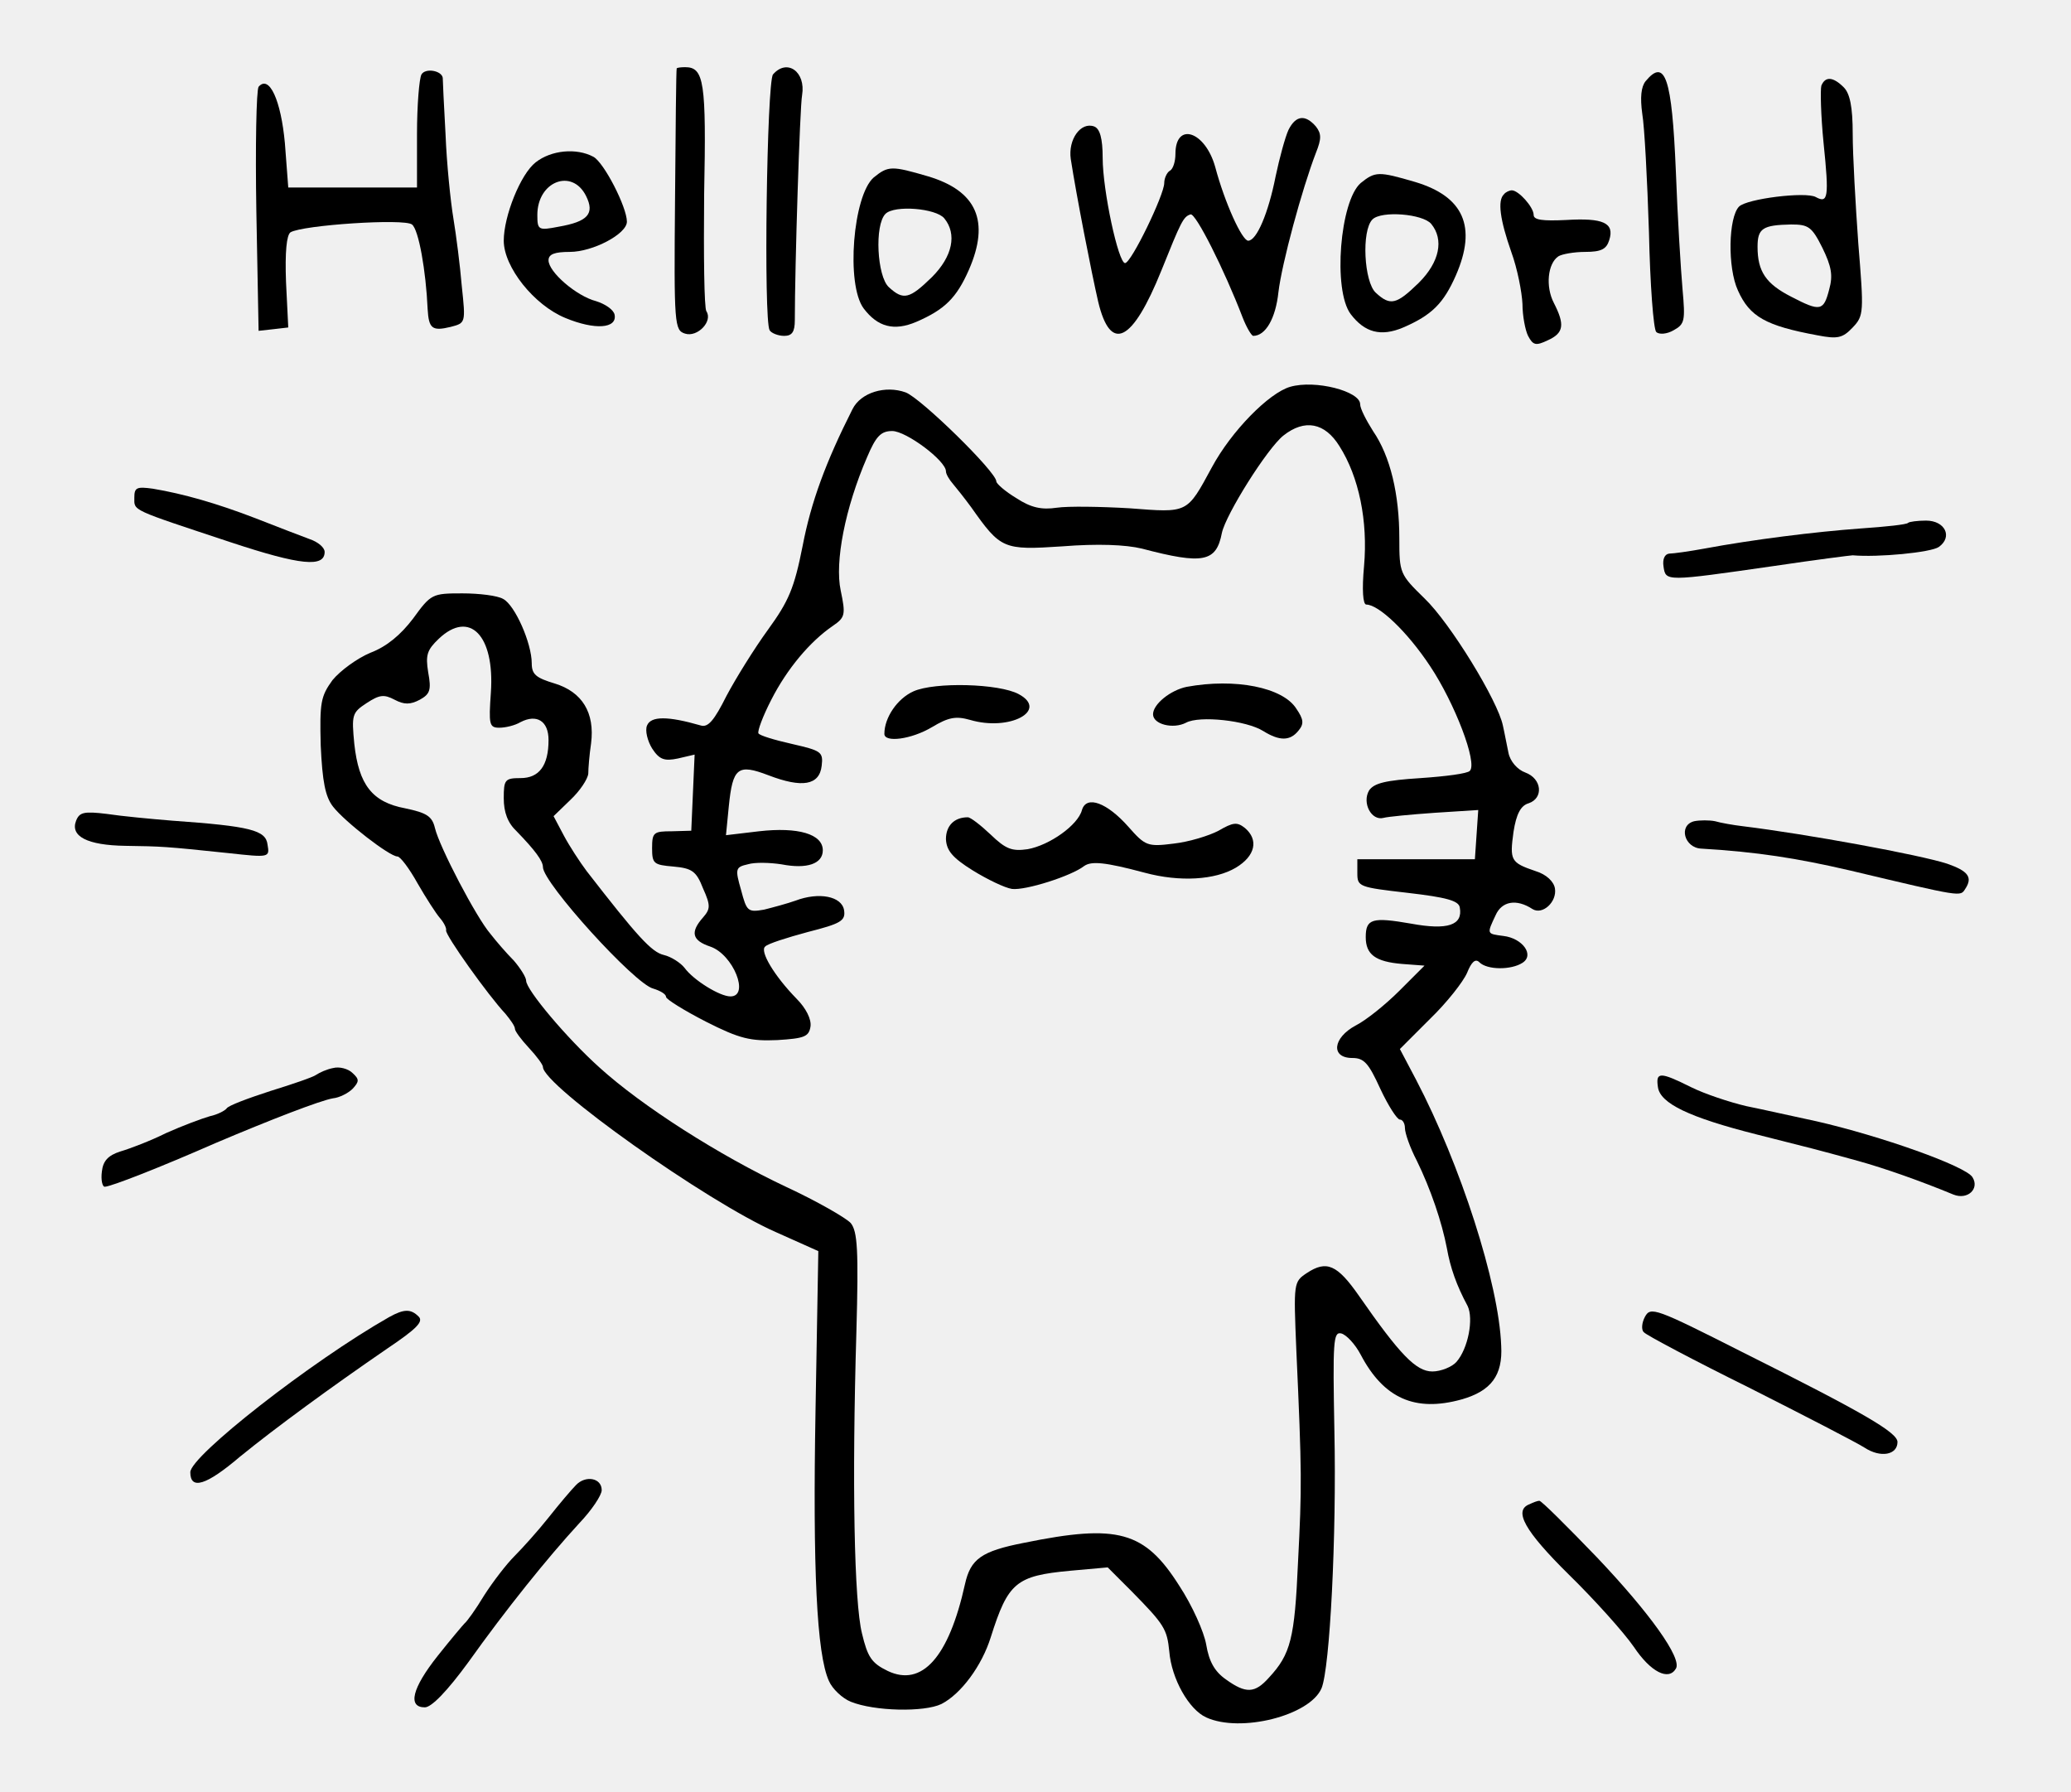
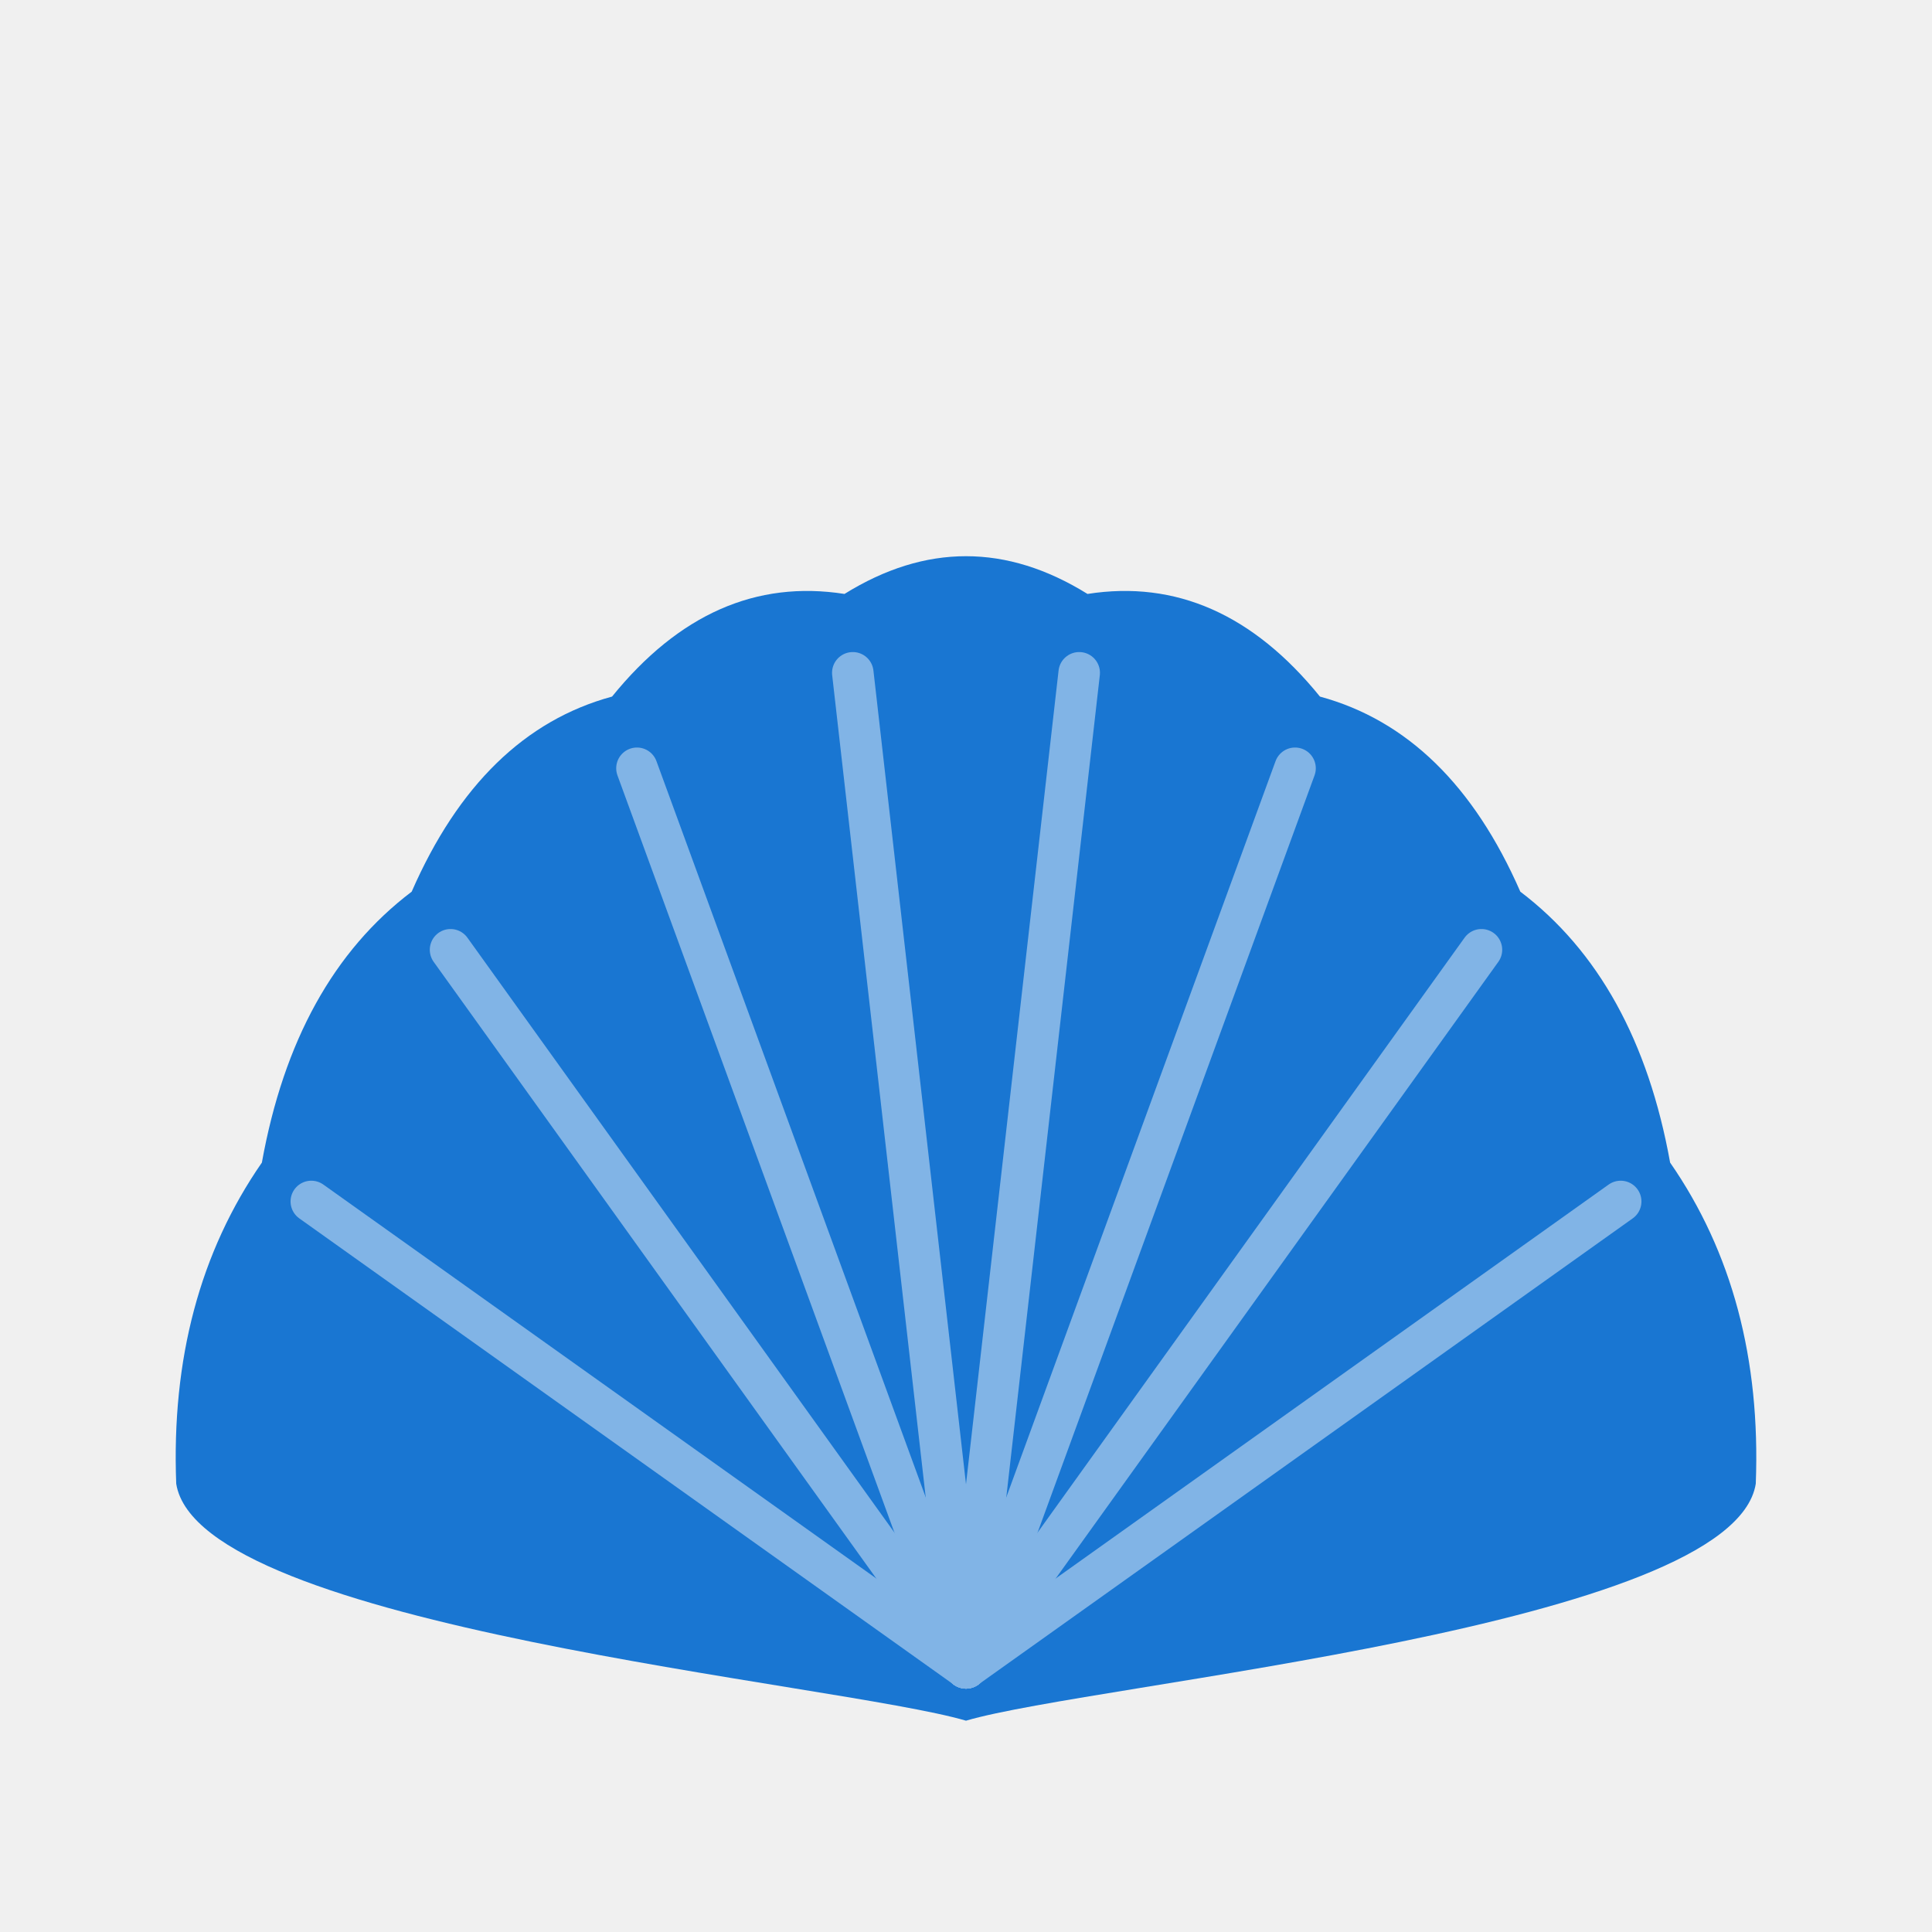
- <svg xmlns="http://www.w3.org/2000/svg" version="1.0" width="370pt" height="320pt" viewBox="0 0 370 320" preserveAspectRatio="xMidYMid meet">
-   <g transform="translate(0,320) scale(0.1,-0.1)" fill="#000000" stroke="none">
-     <path d="M753 3067 c-4 -7 -8 -55 -8 -107 l0 -95 -115 0 -115 0 -6 79 c-7 77 -28 123 -47 101 -4 -6 -6 -106 -4 -223 l4 -213 27 3 26 3 -4 81 c-2 54 1 84 8 89 22 13 203 25 217 14 12 -9 25 -83 28 -151 2 -35 8 -40 41 -32 27 7 27 7 20 73 -3 36 -10 91 -15 121 -5 30 -12 98 -14 150 -3 52 -5 98 -5 101 -2 13 -31 18 -38 6z" />
-     <path d="M1209 3078 c-1 -2 -2 -108 -3 -235 -2 -224 -1 -233 18 -239 22 -7 50 22 38 40 -4 6 -5 100 -4 209 4 201 0 227 -34 227 -8 0 -14 -1 -15 -2z" />
-     <path d="M1381 3067 c-11 -14 -17 -439 -6 -457 3 -5 15 -10 26 -10 14 0 19 7 19 28 0 95 9 381 13 402 7 42 -27 66 -52 37z" />
-     <path d="M2940 3055 c-8 -10 -10 -29 -6 -58 4 -23 9 -118 12 -212 2 -93 8 -173 13 -178 5 -5 19 -4 31 3 20 11 21 17 16 73 -3 34 -9 130 -12 212 -7 166 -19 202 -54 160z" />
-     <path d="M3254 3047 c-2 -7 -1 -53 4 -103 10 -97 8 -108 -14 -96 -18 10 -123 -3 -137 -17 -19 -19 -21 -109 -2 -150 21 -47 50 -63 142 -80 36 -7 45 -5 63 14 20 21 20 27 10 150 -5 70 -10 158 -10 196 0 48 -5 72 -16 83 -19 19 -33 20 -40 3z m2 -290 c16 -33 19 -49 12 -74 -10 -39 -16 -40 -68 -13 -45 23 -60 45 -60 89 0 33 9 39 60 40 31 0 37 -4 56 -42z" />
-     <path d="M2302 2968 c-6 -13 -16 -50 -23 -83 -13 -66 -34 -115 -49 -115 -11 0 -42 68 -59 132 -18 64 -71 81 -71 23 0 -13 -4 -27 -10 -30 -5 -3 -10 -13 -10 -22 0 -21 -59 -143 -70 -143 -12 0 -40 130 -40 188 0 35 -5 52 -15 56 -24 9 -47 -23 -42 -58 10 -65 37 -203 49 -255 22 -92 61 -73 113 56 35 87 39 96 52 100 9 3 60 -98 93 -184 7 -18 16 -33 19 -33 22 0 40 31 45 78 6 51 42 184 67 249 10 25 10 34 0 47 -19 22 -36 20 -49 -6z" />
-     <path d="M957 2910 c-27 -21 -57 -96 -57 -140 0 -47 54 -115 110 -138 53 -22 93 -19 88 6 -2 9 -17 19 -33 24 -35 9 -85 52 -85 73 0 11 11 15 38 15 41 0 102 32 102 54 0 26 -41 106 -60 116 -30 16 -75 12 -103 -10z m90 -60 c16 -32 3 -46 -49 -55 -36 -7 -38 -6 -38 21 0 60 62 84 87 34z" />
-     <path d="M1561 2883 c-37 -32 -50 -191 -18 -234 25 -33 54 -41 94 -24 51 22 72 43 94 93 38 87 14 141 -73 167 -65 19 -71 19 -97 -2z m126 -73 c23 -28 15 -68 -22 -105 -40 -39 -51 -42 -77 -18 -21 19 -26 111 -6 131 16 16 90 10 105 -8z" />
-     <path d="M2431 2873 c-37 -32 -50 -191 -18 -234 25 -33 54 -41 94 -24 51 22 72 43 94 93 38 87 14 141 -73 167 -65 19 -71 19 -97 -2z m126 -73 c23 -28 15 -68 -22 -105 -40 -39 -51 -42 -77 -18 -21 19 -26 111 -6 131 16 16 90 10 105 -8z" />
-     <path d="M2687 2853 c-12 -11 -7 -46 13 -103 11 -30 19 -72 20 -93 0 -21 5 -47 10 -57 9 -17 14 -18 35 -8 29 13 31 28 11 67 -15 29 -11 70 8 83 6 4 28 8 48 8 29 0 38 5 43 21 10 31 -11 40 -77 36 -42 -2 -58 0 -58 9 0 14 -27 44 -39 44 -4 0 -11 -3 -14 -7z" />
-     <path d="M2305 2509 c-38 -11 -105 -79 -140 -144 -45 -83 -42 -81 -147 -73 -51 3 -110 4 -130 1 -27 -4 -46 0 -72 17 -20 12 -36 26 -36 30 0 17 -135 149 -162 159 -36 13 -80 0 -95 -30 -48 -95 -74 -166 -89 -244 -15 -76 -25 -99 -62 -150 -24 -33 -57 -86 -74 -118 -22 -44 -33 -57 -46 -53 -59 17 -89 17 -96 0 -4 -9 1 -28 9 -41 13 -20 22 -23 46 -18 l30 7 -3 -68 -3 -68 -35 -1 c-32 0 -35 -2 -35 -30 0 -28 3 -30 38 -33 33 -3 41 -8 53 -39 14 -31 13 -37 0 -52 -23 -26 -20 -41 13 -52 41 -14 71 -89 36 -89 -19 0 -66 29 -82 51 -7 9 -24 20 -37 23 -22 5 -48 34 -138 150 -12 16 -31 45 -41 64 l-18 34 30 29 c17 16 31 37 32 47 0 9 2 34 5 54 7 55 -16 92 -65 107 -33 10 -41 16 -41 36 0 36 -30 104 -51 115 -10 6 -43 10 -73 10 -54 0 -56 -1 -88 -45 -22 -29 -47 -50 -76 -61 -24 -10 -54 -32 -68 -49 -21 -29 -23 -40 -21 -117 3 -64 8 -91 22 -109 21 -27 101 -89 115 -89 5 0 21 -21 36 -48 15 -26 33 -54 40 -62 7 -8 12 -18 11 -22 -2 -8 75 -116 106 -149 9 -11 17 -22 17 -27 0 -4 11 -19 25 -34 14 -15 25 -30 25 -34 0 -33 293 -241 416 -295 l76 -34 -5 -284 c-5 -283 2 -436 24 -484 6 -14 24 -31 39 -37 42 -17 131 -19 162 -4 35 18 72 68 88 119 31 98 45 110 142 119 l67 6 43 -43 c58 -59 63 -67 67 -107 4 -49 35 -104 66 -118 61 -28 185 3 206 52 15 36 27 272 23 459 -3 161 -2 178 12 175 9 -2 25 -19 35 -38 41 -78 97 -103 180 -80 53 15 74 43 71 96 -4 111 -73 324 -152 475 l-29 55 54 54 c30 29 59 66 66 82 8 20 15 26 22 19 14 -14 57 -14 77 -1 22 14 0 44 -34 48 -30 4 -30 3 -14 37 11 25 37 30 66 11 18 -11 44 13 40 37 -2 12 -15 25 -35 31 -44 15 -46 19 -39 70 5 32 13 47 27 51 27 9 24 44 -6 55 -14 5 -27 20 -30 35 -3 14 -7 36 -10 49 -9 44 -94 183 -140 227 -44 43 -45 45 -45 107 0 79 -16 147 -47 192 -12 19 -23 40 -23 48 0 23 -80 44 -125 31z m88 -106 c35 -55 51 -134 44 -214 -4 -43 -2 -69 4 -69 22 0 73 -48 114 -110 44 -66 85 -173 71 -187 -4 -5 -44 -10 -88 -13 -63 -4 -83 -9 -92 -22 -13 -22 4 -55 26 -49 7 2 48 6 91 9 l78 5 -3 -44 -3 -44 -105 0 -105 0 0 -25 c0 -24 3 -25 90 -35 69 -8 91 -14 93 -26 6 -32 -22 -41 -87 -29 -69 12 -81 9 -81 -24 0 -31 17 -44 65 -48 l40 -3 -45 -45 c-25 -25 -60 -53 -78 -62 -41 -22 -45 -58 -6 -58 21 0 29 -9 50 -55 14 -30 30 -55 35 -55 5 0 9 -7 9 -15 0 -9 9 -35 21 -58 25 -51 45 -110 54 -157 6 -34 17 -66 37 -103 11 -23 1 -76 -20 -100 -8 -9 -28 -17 -43 -17 -29 0 -58 30 -131 135 -39 56 -58 64 -93 41 -24 -16 -24 -17 -19 -138 10 -221 10 -242 3 -379 -6 -136 -13 -164 -52 -206 -25 -28 -41 -29 -77 -3 -20 14 -30 32 -35 62 -4 23 -25 70 -48 105 -62 98 -110 111 -277 77 -77 -15 -96 -29 -106 -74 -29 -131 -77 -184 -138 -155 -29 14 -36 25 -46 67 -14 56 -18 269 -10 539 4 146 2 179 -10 194 -8 9 -60 39 -116 65 -119 56 -257 144 -333 213 -59 53 -131 139 -131 155 0 6 -10 22 -22 36 -13 13 -32 35 -42 48 -25 29 -91 155 -99 189 -5 21 -15 27 -53 35 -59 11 -83 42 -91 115 -5 52 -4 56 22 73 23 15 31 16 50 6 17 -9 28 -9 45 0 18 10 21 17 15 49 -5 31 -2 40 19 60 55 52 100 6 93 -96 -4 -57 -3 -63 15 -63 11 0 28 4 38 10 29 15 50 2 50 -32 0 -46 -17 -68 -50 -68 -28 0 -30 -3 -30 -36 0 -25 7 -44 23 -59 33 -34 47 -53 47 -64 0 -28 164 -209 197 -217 13 -4 23 -10 23 -15 0 -4 32 -24 71 -44 61 -31 80 -35 128 -33 48 3 56 6 59 24 2 13 -8 33 -25 50 -40 41 -66 85 -56 93 4 5 39 16 76 26 59 15 68 20 65 39 -4 25 -45 33 -87 17 -14 -5 -40 -12 -56 -16 -29 -5 -31 -3 -41 35 -11 38 -10 41 12 46 13 4 40 3 60 0 46 -9 74 1 74 25 0 29 -44 42 -114 34 l-59 -7 5 51 c7 70 16 77 71 56 60 -23 91 -18 95 17 3 25 -1 27 -53 39 -31 7 -58 15 -60 19 -2 4 8 31 23 60 28 55 69 104 110 132 22 15 23 20 14 63 -11 51 8 148 47 238 16 38 25 47 45 47 25 0 96 -53 96 -72 0 -5 6 -15 13 -23 6 -7 21 -26 32 -41 53 -75 57 -77 163 -70 63 5 113 3 142 -4 110 -29 133 -24 143 28 7 33 81 151 110 174 38 30 74 23 100 -19z" />
-     <path d="M1632 1965 c-29 -13 -52 -47 -52 -76 0 -16 48 -10 85 12 30 18 43 20 68 13 71 -21 141 17 87 46 -35 19 -150 22 -188 5z" />
-     <path d="M2120 1973 c-29 -6 -60 -31 -60 -49 0 -18 36 -27 59 -15 24 13 108 4 138 -15 29 -18 48 -18 63 1 10 12 9 20 -4 39 -24 38 -109 55 -196 39z" />
-     <path d="M1933 1753 c-7 -27 -58 -63 -97 -70 -28 -4 -39 0 -66 26 -18 17 -36 31 -41 31 -24 0 -39 -15 -39 -39 1 -20 11 -33 48 -56 26 -16 57 -31 70 -33 24 -3 106 23 129 41 13 9 37 7 108 -12 63 -17 126 -13 163 9 35 21 41 50 16 71 -14 11 -21 10 -47 -5 -17 -9 -53 -20 -80 -23 -47 -6 -51 -4 -81 30 -38 43 -75 57 -83 30z" />
-     <path d="M240 2311 c0 -24 -8 -20 173 -80 124 -41 167 -45 167 -17 0 8 -12 18 -27 23 -16 6 -58 22 -96 37 -70 27 -130 44 -184 53 -29 4 -33 2 -33 -16z" />
-     <path d="M3409 2266 c-2 -3 -40 -7 -84 -10 -83 -6 -194 -20 -280 -36 -27 -5 -56 -9 -63 -9 -8 -1 -12 -10 -10 -23 4 -27 3 -27 198 1 74 11 137 19 140 19 45 -4 140 5 154 15 25 18 11 47 -23 47 -15 0 -30 -2 -32 -4z" />
-     <path d="M136 1734 c-11 -28 20 -44 88 -45 65 -1 70 -1 184 -13 73 -8 74 -8 70 15 -3 26 -30 33 -171 43 -37 3 -90 8 -116 12 -41 5 -49 3 -55 -12z" />
-     <path d="M3027 1733 c-29 -7 -18 -48 13 -49 100 -6 170 -17 265 -39 202 -48 197 -47 206 -33 14 21 5 32 -32 45 -49 16 -251 53 -365 67 -17 2 -40 6 -50 9 -10 2 -27 2 -37 0z" />
-     <path d="M595 1292 c-11 -2 -24 -8 -30 -12 -5 -4 -43 -17 -82 -29 -40 -13 -75 -26 -78 -31 -3 -4 -16 -11 -30 -14 -14 -4 -49 -17 -78 -30 -28 -14 -65 -28 -82 -33 -22 -7 -31 -17 -33 -36 -2 -15 1 -27 5 -27 11 0 100 35 198 78 99 42 187 76 210 80 11 1 27 9 35 17 12 13 12 17 0 28 -8 8 -24 12 -35 9z" />
-     <path d="M2962 1258 c4 -29 55 -54 178 -85 103 -26 100 -25 180 -47 47 -13 112 -36 170 -60 25 -10 47 10 34 31 -12 20 -165 74 -279 100 -38 8 -95 21 -125 27 -30 7 -75 22 -99 34 -56 28 -63 27 -59 0z" />
-     <path d="M2939 848 c-6 -11 -7 -24 -2 -28 4 -5 89 -50 188 -99 99 -50 192 -98 206 -107 29 -19 59 -13 59 10 0 17 -60 52 -278 161 -154 78 -163 81 -173 63z" />
-     <path d="M695 847 c-139 -79 -355 -248 -355 -277 0 -32 28 -24 89 28 64 52 161 123 263 193 52 35 65 48 56 57 -14 14 -26 14 -53 -1z" />
-     <path d="M1029 547 c-8 -8 -30 -34 -49 -58 -19 -24 -47 -55 -61 -69 -14 -14 -38 -45 -54 -70 -15 -25 -31 -47 -35 -50 -3 -3 -25 -29 -48 -58 -46 -58 -54 -92 -23 -92 12 0 40 29 78 81 67 94 141 186 198 248 22 23 40 50 40 59 0 22 -29 27 -46 9z" />
-     <path d="M2733 513 c-30 -11 -9 -48 70 -126 46 -45 98 -103 116 -129 30 -45 62 -61 75 -39 12 18 -47 100 -141 199 -54 56 -100 102 -103 101 -3 0 -11 -3 -17 -6z" />
+ <svg xmlns="http://www.w3.org/2000/svg" width="512" height="512" viewBox="0 0 512 512" version="1.1">
+   <path d="M46.7 393.2 Q44.8 343.6 69.4 308.1 Q78.1 259.8 109.1 236.3 Q127.6 194.0 162.2 184.6 Q188.7 151.9 223.8 157.4 Q256.0 137.4 288.2 157.4 Q323.3 151.9 349.8 184.6 Q384.4 194.0 402.9 236.3 Q433.9 259.8 442.6 308.1 Q467.2 343.6 465.3 393.2 C459.3 431.2 290.0 446.0 256.0 456.0 C222.0 446.0 52.7 431.2 46.7 393.2 Z" fill="#1976D2" />
+   <g stroke="#FFFFFF" stroke-width="11" stroke-linecap="round" opacity="0.45">
+     <path d="M256 442 L82.5 318.4" />
+     <path d="M256 442 L119.4 251.7" />
+     <path d="M256 442 L168.8 203.6" />
+     <path d="M256 442 L226.0 178.3" />
+     <path d="M256 442 L286.0 178.3" />
+     <path d="M256 442 L343.2 203.6" />
+     <path d="M256 442 L392.6 251.7" />
+     <path d="M256 442 L429.5 318.4" />
  </g>
</svg>
